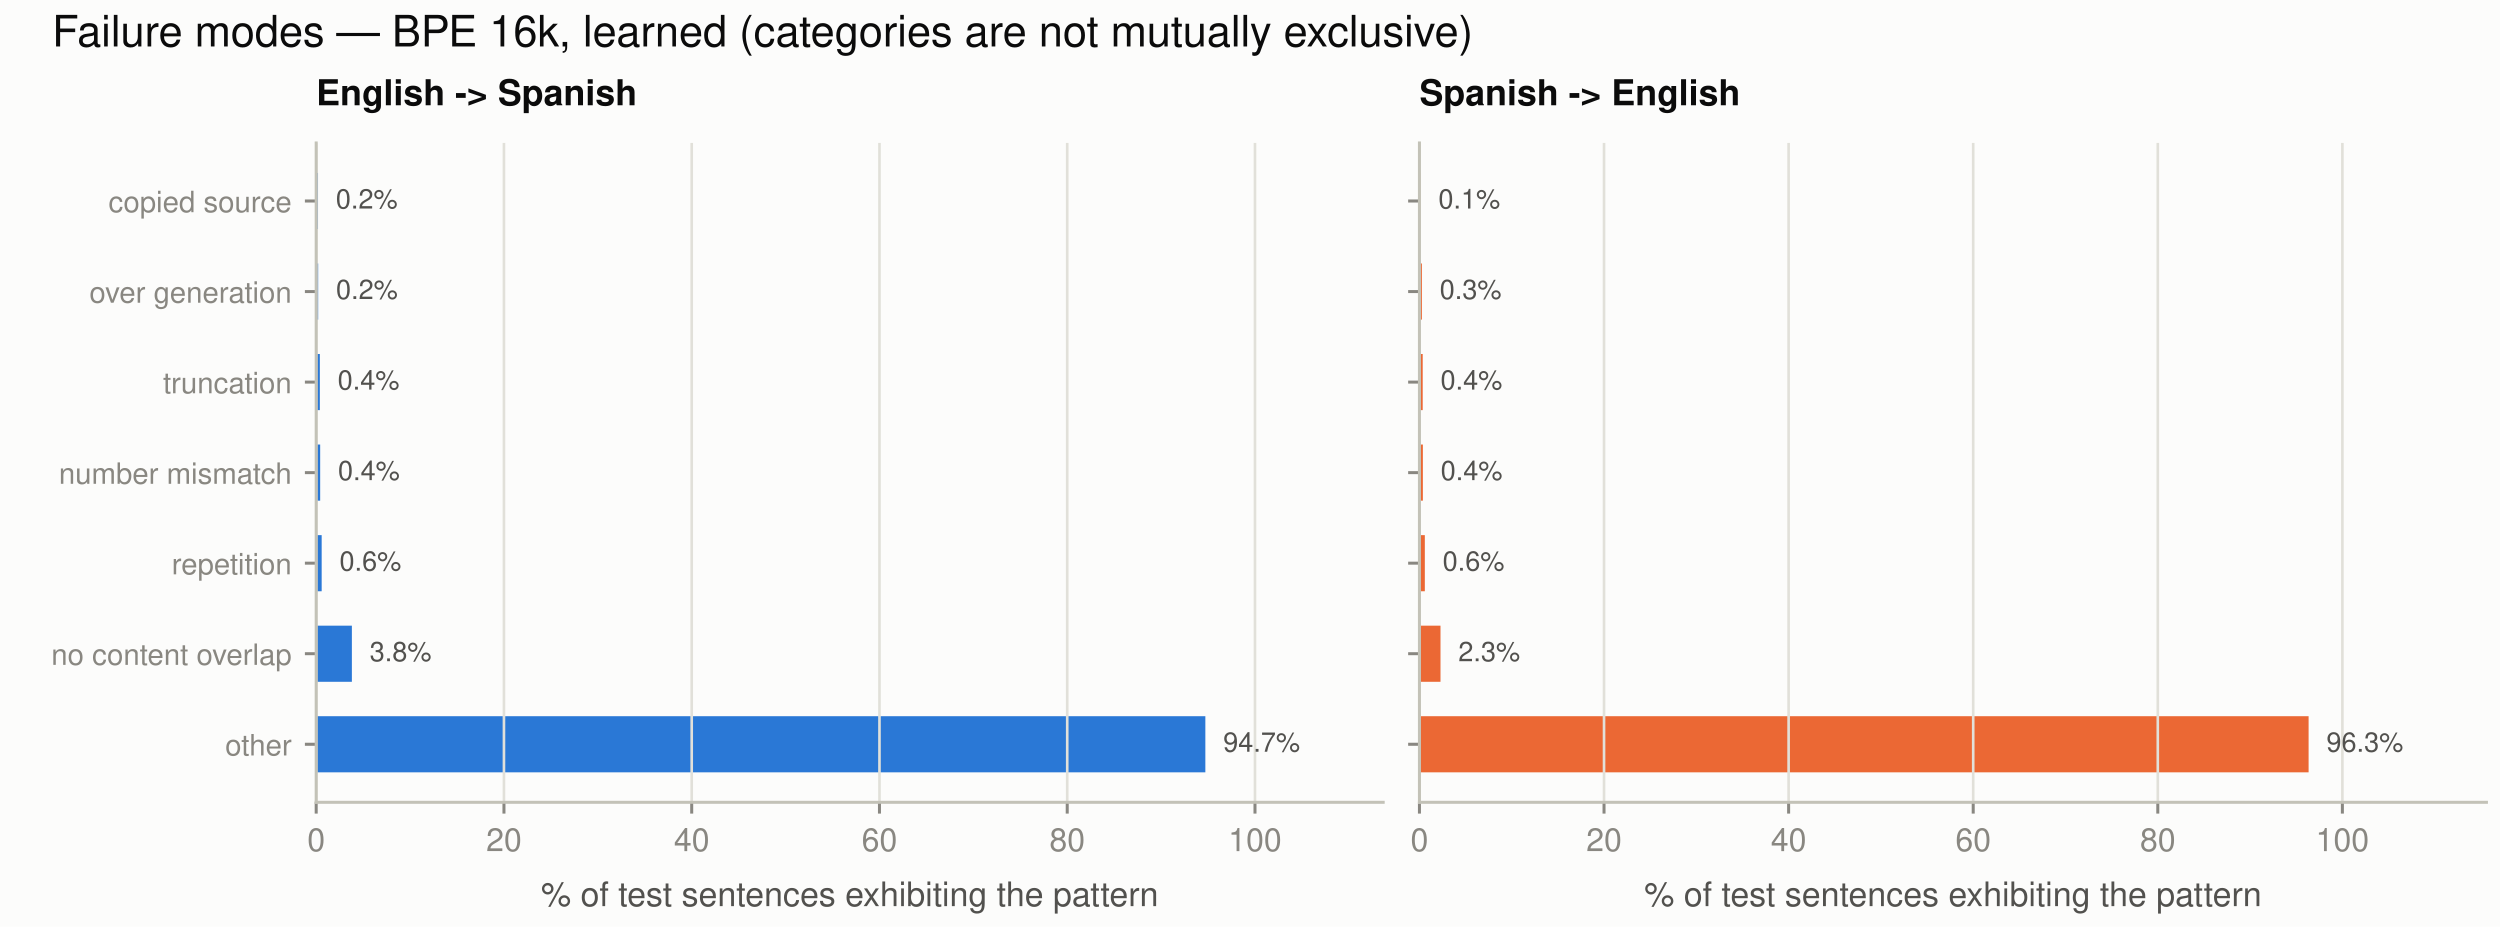
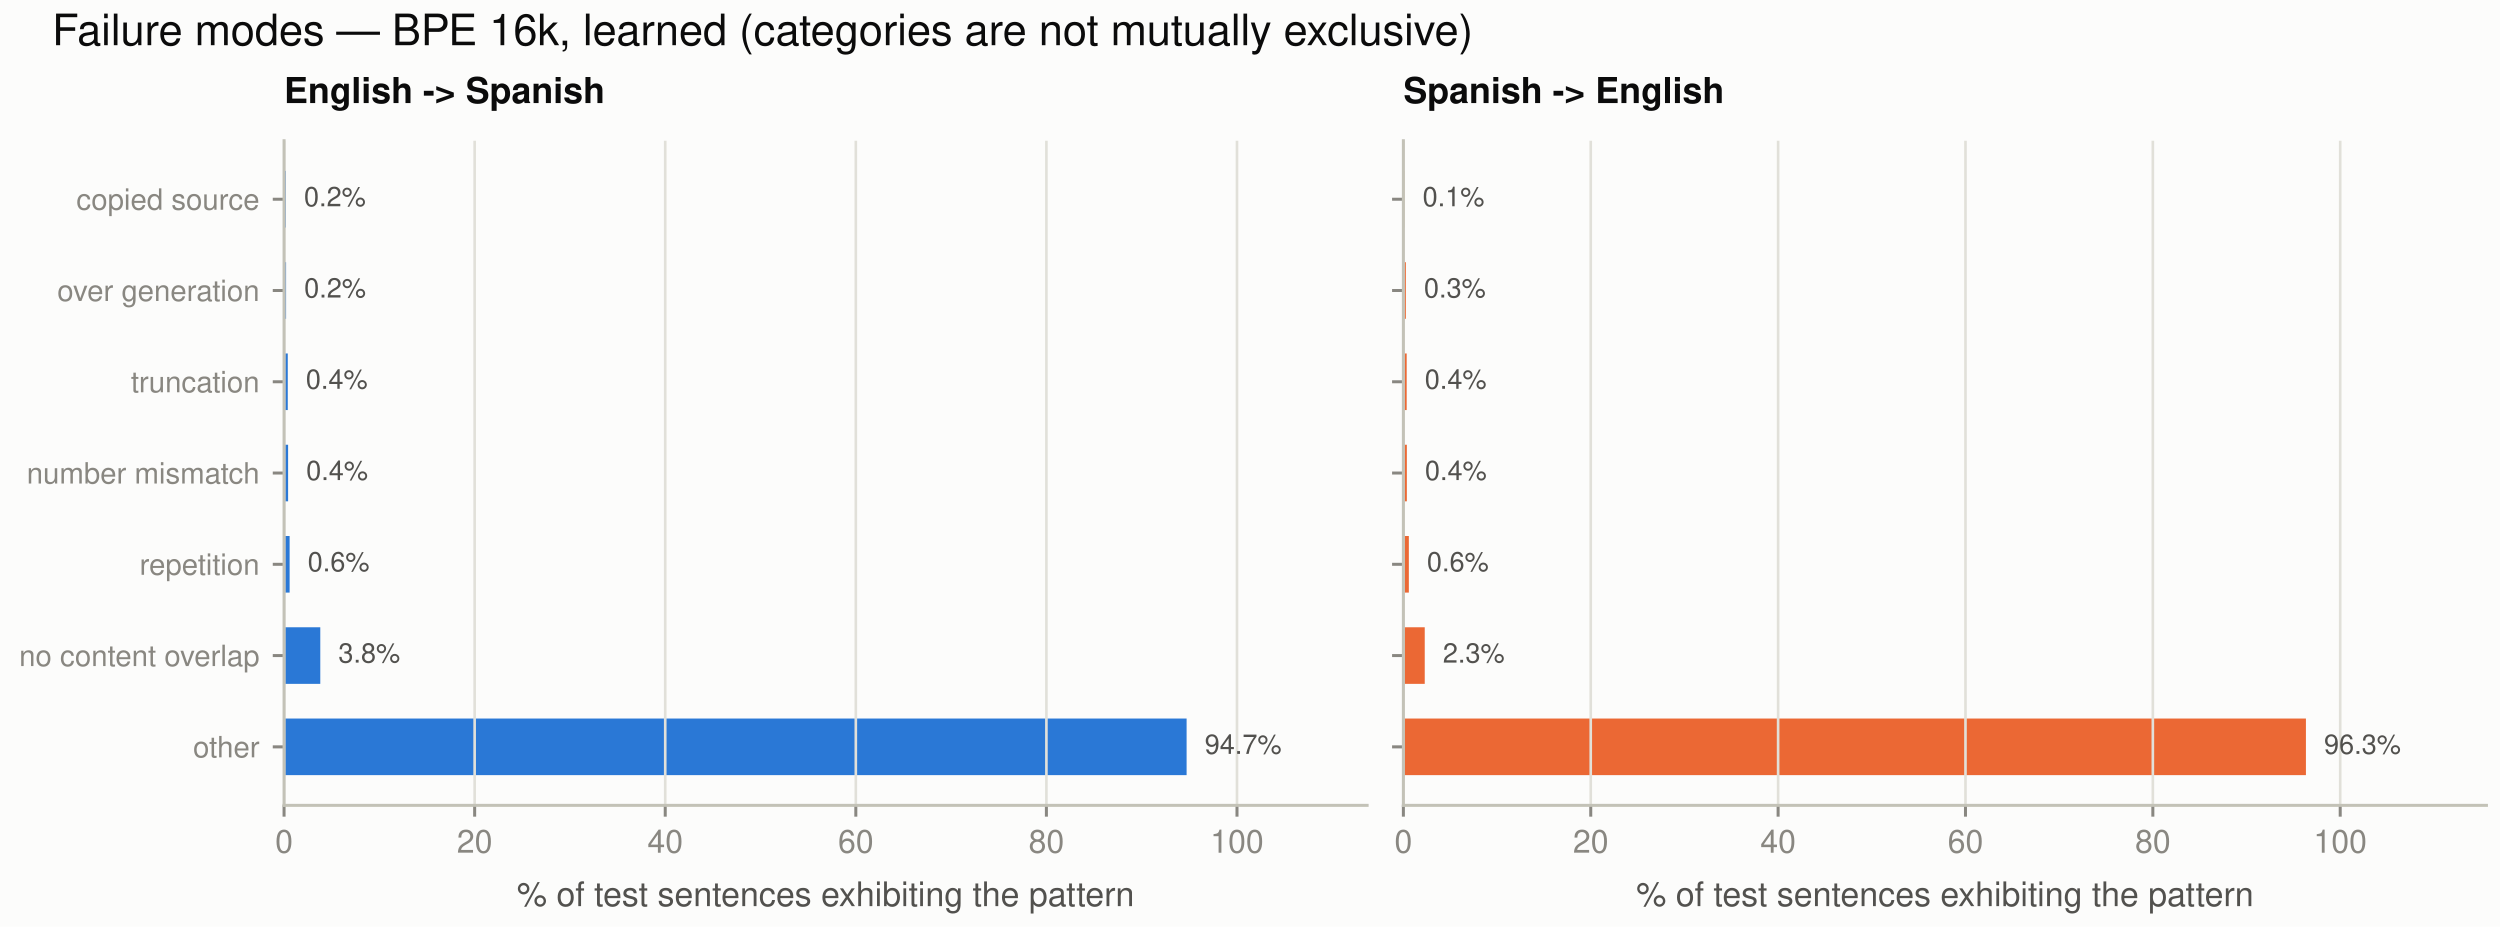
<svg xmlns="http://www.w3.org/2000/svg" xmlns:xlink="http://www.w3.org/1999/xlink" width="663.6pt" height="246pt" viewBox="0 0 663.6 246" version="1.1">
  <defs>
    <style type="text/css">*{stroke-linejoin: round; stroke-linecap: butt}</style>
  </defs>
  <g id="figure_1">
    <g id="patch_1">
      <path d="M 0 246  L 663.6 246  L 663.6 0  L 0 0  z " style="fill: #fcfcfb" />
    </g>
    <g id="axes_1">
      <g id="patch_2">
-         <path d="M 83.931 212.963  L 367.153 212.963  L 367.153 37.949  L 83.931 37.949  z " style="fill: #fcfcfb" />
+         <path d="M 75.402 213.775  L 362.889 213.775  L 362.889 37.354  L 75.402 37.354  z " style="fill: #fcfcfb" />
      </g>
      <g id="patch_3">
-         <path d="M 83.931 205.008  L 319.949 205.008  L 319.949 190.107  L 83.931 190.107  z " clip-path="url(#pc283c946c6)" style="fill: #2a78d6" />
+         <path d="M 75.402 205.756  L 314.974 205.756  L 314.974 190.736  L 75.402 190.736  z " clip-path="url(#p00a553e471)" style="fill: #2a78d6" />
      </g>
      <g id="patch_4">
-         <path d="M 83.931 180.974  L 93.403 180.974  L 93.403 166.073  L 83.931 166.073  z " clip-path="url(#pc283c946c6)" style="fill: #2a78d6" />
+         <path d="M 75.402 181.529  L 85.017 181.529  L 85.017 166.509  L 75.402 166.509  z " clip-path="url(#p00a553e471)" style="fill: #2a78d6" />
      </g>
      <g id="patch_5">
-         <path d="M 83.931 156.94  L 85.385 156.94  L 85.385 142.039  L 83.931 142.039  z " clip-path="url(#pc283c946c6)" style="fill: #2a78d6" />
+         <path d="M 75.402 157.302  L 76.878 157.302  L 76.878 142.282  L 75.402 142.282  z " clip-path="url(#p00a553e471)" style="fill: #2a78d6" />
      </g>
      <g id="patch_6">
-         <path d="M 83.931 132.906  L 84.988 132.906  L 84.988 118.005  L 83.931 118.005  z " clip-path="url(#pc283c946c6)" style="fill: #2a78d6" />
+         <path d="M 75.402 133.075  L 76.475 133.075  L 76.475 118.055  L 75.402 118.055  z " clip-path="url(#p00a553e471)" style="fill: #2a78d6" />
      </g>
      <g id="patch_7">
-         <path d="M 83.931 108.873  L 84.9 108.873  L 84.9 93.972  L 83.931 93.972  z " clip-path="url(#pc283c946c6)" style="fill: #2a78d6" />
+         <path d="M 75.402 108.848  L 76.386 108.848  L 76.386 93.828  L 75.402 93.828  z " clip-path="url(#p00a553e471)" style="fill: #2a78d6" />
      </g>
      <g id="patch_8">
-         <path d="M 83.931 84.839  L 84.459 84.839  L 84.459 69.938  L 83.931 69.938  z " clip-path="url(#pc283c946c6)" style="fill: #2a78d6" />
+         <path d="M 75.402 84.621  L 75.939 84.621  L 75.939 69.601  L 75.402 69.601  z " clip-path="url(#p00a553e471)" style="fill: #2a78d6" />
      </g>
      <g id="patch_9">
-         <path d="M 83.931 60.805  L 84.415 60.805  L 84.415 45.904  L 83.931 45.904  z " clip-path="url(#pc283c946c6)" style="fill: #2a78d6" />
+         <path d="M 75.402 60.394  L 75.894 60.394  L 75.894 45.374  L 75.402 45.374  z " clip-path="url(#p00a553e471)" style="fill: #2a78d6" />
      </g>
      <g id="matplotlib.axis_1">
        <g id="xtick_1">
          <g id="line2d_1">
-             <path d="M 83.931 212.963  L 83.931 37.949  " clip-path="url(#pc283c946c6)" style="fill: none; stroke: #e1e0d9; stroke-width: 0.7; stroke-linecap: round" />
+             <path d="M 75.402 213.775  L 75.402 37.354  " clip-path="url(#p00a553e471)" style="fill: none; stroke: #e1e0d9; stroke-width: 0.7; stroke-linecap: round" />
          </g>
          <g id="line2d_2">
            <defs>
-               <path id="m4fc65bee3d" d="M 0 0  L 0 3  " style="stroke: #898781; stroke-width: 0.8" />
+               <path id="m30a05bd6e4" d="M 0 0  L 0 3  " style="stroke: #898781; stroke-width: 0.8" />
            </defs>
            <g>
-               <use xlink:href="#m4fc65bee3d" x="83.931" y="212.963" style="fill: #898781; stroke: #898781; stroke-width: 0.8" />
+               <use xlink:href="#m30a05bd6e4" x="75.402" y="213.775" style="fill: #898781; stroke: #898781; stroke-width: 0.8" />
            </g>
          </g>
          <g id="text_1">
-             <text style="font-size: 8.5px; font-family: 'Helvetica Neue', 'Helvetica', 'Arial', 'DejaVu Sans', sans-serif; text-anchor: middle; fill: #898781" x="83.931" y="225.921" transform="rotate(-0 83.93066 225.9215)">0</text>
+             <text style="font-size: 8.5px; font-family: 'Helvetica Neue', 'Helvetica', 'Arial', 'DejaVu Sans', sans-serif; text-anchor: middle; fill: #898781" x="75.402" y="226.345" transform="rotate(-0 75.40184 226.3449)">0</text>
          </g>
        </g>
        <g id="xtick_2">
          <g id="line2d_3">
-             <path d="M 133.769 212.963  L 133.769 37.949  " clip-path="url(#pc283c946c6)" style="fill: none; stroke: #e1e0d9; stroke-width: 0.7; stroke-linecap: round" />
+             <path d="M 125.991 213.775  L 125.991 37.354  " clip-path="url(#p00a553e471)" style="fill: none; stroke: #e1e0d9; stroke-width: 0.7; stroke-linecap: round" />
          </g>
          <g id="line2d_4">
            <g>
-               <use xlink:href="#m4fc65bee3d" x="133.769" y="212.963" style="fill: #898781; stroke: #898781; stroke-width: 0.8" />
+               <use xlink:href="#m30a05bd6e4" x="125.991" y="213.775" style="fill: #898781; stroke: #898781; stroke-width: 0.8" />
            </g>
          </g>
          <g id="text_2">
-             <text style="font-size: 8.5px; font-family: 'Helvetica Neue', 'Helvetica', 'Arial', 'DejaVu Sans', sans-serif; text-anchor: middle; fill: #898781" x="133.769" y="225.921" transform="rotate(-0 133.7691 225.9215)">20</text>
+             <text style="font-size: 8.5px; font-family: 'Helvetica Neue', 'Helvetica', 'Arial', 'DejaVu Sans', sans-serif; text-anchor: middle; fill: #898781" x="125.991" y="226.345" transform="rotate(-0 125.9907 226.3449)">20</text>
          </g>
        </g>
        <g id="xtick_3">
          <g id="line2d_5">
-             <path d="M 183.607 212.963  L 183.607 37.949  " clip-path="url(#pc283c946c6)" style="fill: none; stroke: #e1e0d9; stroke-width: 0.7; stroke-linecap: round" />
+             <path d="M 176.579 213.775  L 176.579 37.354  " clip-path="url(#p00a553e471)" style="fill: none; stroke: #e1e0d9; stroke-width: 0.7; stroke-linecap: round" />
          </g>
          <g id="line2d_6">
            <g>
-               <use xlink:href="#m4fc65bee3d" x="183.607" y="212.963" style="fill: #898781; stroke: #898781; stroke-width: 0.8" />
+               <use xlink:href="#m30a05bd6e4" x="176.579" y="213.775" style="fill: #898781; stroke: #898781; stroke-width: 0.8" />
            </g>
          </g>
          <g id="text_3">
-             <text style="font-size: 8.5px; font-family: 'Helvetica Neue', 'Helvetica', 'Arial', 'DejaVu Sans', sans-serif; text-anchor: middle; fill: #898781" x="183.607" y="225.921" transform="rotate(-0 183.6075 225.9215)">40</text>
+             <text style="font-size: 8.5px; font-family: 'Helvetica Neue', 'Helvetica', 'Arial', 'DejaVu Sans', sans-serif; text-anchor: middle; fill: #898781" x="176.579" y="226.345" transform="rotate(-0 176.5795 226.3449)">40</text>
          </g>
        </g>
        <g id="xtick_4">
          <g id="line2d_7">
-             <path d="M 233.446 212.963  L 233.446 37.949  " clip-path="url(#pc283c946c6)" style="fill: none; stroke: #e1e0d9; stroke-width: 0.7; stroke-linecap: round" />
+             <path d="M 227.168 213.775  L 227.168 37.354  " clip-path="url(#p00a553e471)" style="fill: none; stroke: #e1e0d9; stroke-width: 0.7; stroke-linecap: round" />
          </g>
          <g id="line2d_8">
            <g>
-               <use xlink:href="#m4fc65bee3d" x="233.446" y="212.963" style="fill: #898781; stroke: #898781; stroke-width: 0.8" />
+               <use xlink:href="#m30a05bd6e4" x="227.168" y="213.775" style="fill: #898781; stroke: #898781; stroke-width: 0.8" />
            </g>
          </g>
          <g id="text_4">
-             <text style="font-size: 8.5px; font-family: 'Helvetica Neue', 'Helvetica', 'Arial', 'DejaVu Sans', sans-serif; text-anchor: middle; fill: #898781" x="233.446" y="225.921" transform="rotate(-0 233.4459 225.9215)">60</text>
+             <text style="font-size: 8.5px; font-family: 'Helvetica Neue', 'Helvetica', 'Arial', 'DejaVu Sans', sans-serif; text-anchor: middle; fill: #898781" x="227.168" y="226.345" transform="rotate(-0 227.1683 226.3449)">60</text>
          </g>
        </g>
        <g id="xtick_5">
          <g id="line2d_9">
-             <path d="M 283.284 212.963  L 283.284 37.949  " clip-path="url(#pc283c946c6)" style="fill: none; stroke: #e1e0d9; stroke-width: 0.7; stroke-linecap: round" />
+             <path d="M 277.757 213.775  L 277.757 37.354  " clip-path="url(#p00a553e471)" style="fill: none; stroke: #e1e0d9; stroke-width: 0.7; stroke-linecap: round" />
          </g>
          <g id="line2d_10">
            <g>
-               <use xlink:href="#m4fc65bee3d" x="283.284" y="212.963" style="fill: #898781; stroke: #898781; stroke-width: 0.8" />
+               <use xlink:href="#m30a05bd6e4" x="277.757" y="213.775" style="fill: #898781; stroke: #898781; stroke-width: 0.8" />
            </g>
          </g>
          <g id="text_5">
-             <text style="font-size: 8.5px; font-family: 'Helvetica Neue', 'Helvetica', 'Arial', 'DejaVu Sans', sans-serif; text-anchor: middle; fill: #898781" x="283.284" y="225.921" transform="rotate(-0 283.2843 225.9215)">80</text>
+             <text style="font-size: 8.5px; font-family: 'Helvetica Neue', 'Helvetica', 'Arial', 'DejaVu Sans', sans-serif; text-anchor: middle; fill: #898781" x="277.757" y="226.345" transform="rotate(-0 277.7571 226.3449)">80</text>
          </g>
        </g>
        <g id="xtick_6">
          <g id="line2d_11">
-             <path d="M 333.123 212.963  L 333.123 37.949  " clip-path="url(#pc283c946c6)" style="fill: none; stroke: #e1e0d9; stroke-width: 0.7; stroke-linecap: round" />
+             <path d="M 328.346 213.775  L 328.346 37.354  " clip-path="url(#p00a553e471)" style="fill: none; stroke: #e1e0d9; stroke-width: 0.7; stroke-linecap: round" />
          </g>
          <g id="line2d_12">
            <g>
-               <use xlink:href="#m4fc65bee3d" x="333.123" y="212.963" style="fill: #898781; stroke: #898781; stroke-width: 0.8" />
+               <use xlink:href="#m30a05bd6e4" x="328.346" y="213.775" style="fill: #898781; stroke: #898781; stroke-width: 0.8" />
            </g>
          </g>
          <g id="text_6">
-             <text style="font-size: 8.5px; font-family: 'Helvetica Neue', 'Helvetica', 'Arial', 'DejaVu Sans', sans-serif; text-anchor: middle; fill: #898781" x="333.123" y="225.921" transform="rotate(-0 333.1227 225.9215)">100</text>
+             <text style="font-size: 8.5px; font-family: 'Helvetica Neue', 'Helvetica', 'Arial', 'DejaVu Sans', sans-serif; text-anchor: middle; fill: #898781" x="328.346" y="226.345" transform="rotate(-0 328.3459 226.3449)">100</text>
          </g>
        </g>
        <g id="text_7">
-           <text style="font-size: 9px; font-family: 'Helvetica Neue', 'Helvetica', 'Arial', 'DejaVu Sans', sans-serif; text-anchor: middle; fill: #52514e" x="225.542" y="240.528" transform="rotate(-0 225.5419 240.5278)">% of test sentences exhibiting the pattern</text>
+           <text style="font-size: 9px; font-family: 'Helvetica Neue', 'Helvetica', 'Arial', 'DejaVu Sans', sans-serif; text-anchor: middle; fill: #52514e" x="219.145" y="240.518" transform="rotate(-0 219.1453 240.518)">% of test sentences exhibiting the pattern</text>
        </g>
      </g>
      <g id="matplotlib.axis_2">
        <g id="ytick_1">
          <g id="line2d_13">
            <defs>
-               <path id="m6a9c0de0b7" d="M 0 0  L -3 0  " style="stroke: #898781; stroke-width: 0.8" />
+               <path id="mb9ba8f9d99" d="M 0 0  L -3 0  " style="stroke: #898781; stroke-width: 0.8" />
            </defs>
            <g>
-               <use xlink:href="#m6a9c0de0b7" x="83.931" y="197.557" style="fill: #898781; stroke: #898781; stroke-width: 0.8" />
+               <use xlink:href="#mb9ba8f9d99" x="75.402" y="198.246" style="fill: #898781; stroke: #898781; stroke-width: 0.8" />
            </g>
          </g>
          <g id="text_8">
-             <text style="font-size: 7.8px; font-family: 'Helvetica Neue', 'Helvetica', 'Arial', 'DejaVu Sans', sans-serif; text-anchor: end; fill: #898781" x="77.431" y="200.521" transform="rotate(-0 77.43066 200.5205)">other</text>
+             <text style="font-size: 7.8px; font-family: 'Helvetica Neue', 'Helvetica', 'Arial', 'DejaVu Sans', sans-serif; text-anchor: end; fill: #898781" x="68.902" y="201.031" transform="rotate(-0 68.90184 201.0307)">other</text>
          </g>
        </g>
        <g id="ytick_2">
          <g id="line2d_14">
            <g>
-               <use xlink:href="#m6a9c0de0b7" x="83.931" y="173.523" style="fill: #898781; stroke: #898781; stroke-width: 0.8" />
+               <use xlink:href="#mb9ba8f9d99" x="75.402" y="174.019" style="fill: #898781; stroke: #898781; stroke-width: 0.8" />
            </g>
          </g>
          <g id="text_9">
-             <text style="font-size: 7.8px; font-family: 'Helvetica Neue', 'Helvetica', 'Arial', 'DejaVu Sans', sans-serif; text-anchor: end; fill: #898781" x="77.431" y="176.487" transform="rotate(-0 77.43066 176.4868)">no content overlap</text>
+             <text style="font-size: 7.8px; font-family: 'Helvetica Neue', 'Helvetica', 'Arial', 'DejaVu Sans', sans-serif; text-anchor: end; fill: #898781" x="68.902" y="176.804" transform="rotate(-0 68.90184 176.8037)">no content overlap</text>
          </g>
        </g>
        <g id="ytick_3">
          <g id="line2d_15">
            <g>
-               <use xlink:href="#m6a9c0de0b7" x="83.931" y="149.49" style="fill: #898781; stroke: #898781; stroke-width: 0.8" />
+               <use xlink:href="#mb9ba8f9d99" x="75.402" y="149.792" style="fill: #898781; stroke: #898781; stroke-width: 0.8" />
            </g>
          </g>
          <g id="text_10">
-             <text style="font-size: 7.8px; font-family: 'Helvetica Neue', 'Helvetica', 'Arial', 'DejaVu Sans', sans-serif; text-anchor: end; fill: #898781" x="77.431" y="152.453" transform="rotate(-0 77.43066 152.453)">repetition</text>
+             <text style="font-size: 7.8px; font-family: 'Helvetica Neue', 'Helvetica', 'Arial', 'DejaVu Sans', sans-serif; text-anchor: end; fill: #898781" x="68.902" y="152.577" transform="rotate(-0 68.90184 152.5767)">repetition</text>
          </g>
        </g>
        <g id="ytick_4">
          <g id="line2d_16">
            <g>
-               <use xlink:href="#m6a9c0de0b7" x="83.931" y="125.456" style="fill: #898781; stroke: #898781; stroke-width: 0.8" />
+               <use xlink:href="#mb9ba8f9d99" x="75.402" y="125.565" style="fill: #898781; stroke: #898781; stroke-width: 0.8" />
            </g>
          </g>
          <g id="text_11">
-             <text style="font-size: 7.8px; font-family: 'Helvetica Neue', 'Helvetica', 'Arial', 'DejaVu Sans', sans-serif; text-anchor: end; fill: #898781" x="77.431" y="128.419" transform="rotate(-0 77.43066 128.4192)">number mismatch</text>
+             <text style="font-size: 7.8px; font-family: 'Helvetica Neue', 'Helvetica', 'Arial', 'DejaVu Sans', sans-serif; text-anchor: end; fill: #898781" x="68.902" y="128.35" transform="rotate(-0 68.90184 128.3497)">number mismatch</text>
          </g>
        </g>
        <g id="ytick_5">
          <g id="line2d_17">
            <g>
-               <use xlink:href="#m6a9c0de0b7" x="83.931" y="101.422" style="fill: #898781; stroke: #898781; stroke-width: 0.8" />
+               <use xlink:href="#mb9ba8f9d99" x="75.402" y="101.338" style="fill: #898781; stroke: #898781; stroke-width: 0.8" />
            </g>
          </g>
          <g id="text_12">
-             <text style="font-size: 7.8px; font-family: 'Helvetica Neue', 'Helvetica', 'Arial', 'DejaVu Sans', sans-serif; text-anchor: end; fill: #898781" x="77.431" y="104.385" transform="rotate(-0 77.43066 104.3854)">truncation</text>
+             <text style="font-size: 7.8px; font-family: 'Helvetica Neue', 'Helvetica', 'Arial', 'DejaVu Sans', sans-serif; text-anchor: end; fill: #898781" x="68.902" y="104.123" transform="rotate(-0 68.90184 104.1227)">truncation</text>
          </g>
        </g>
        <g id="ytick_6">
          <g id="line2d_18">
            <g>
-               <use xlink:href="#m6a9c0de0b7" x="83.931" y="77.388" style="fill: #898781; stroke: #898781; stroke-width: 0.8" />
+               <use xlink:href="#mb9ba8f9d99" x="75.402" y="77.111" style="fill: #898781; stroke: #898781; stroke-width: 0.8" />
            </g>
          </g>
          <g id="text_13">
-             <text style="font-size: 7.8px; font-family: 'Helvetica Neue', 'Helvetica', 'Arial', 'DejaVu Sans', sans-serif; text-anchor: end; fill: #898781" x="77.431" y="80.352" transform="rotate(-0 77.43066 80.35166)">over generation</text>
+             <text style="font-size: 7.8px; font-family: 'Helvetica Neue', 'Helvetica', 'Arial', 'DejaVu Sans', sans-serif; text-anchor: end; fill: #898781" x="68.902" y="79.896" transform="rotate(-0 68.90184 79.89573)">over generation</text>
          </g>
        </g>
        <g id="ytick_7">
          <g id="line2d_19">
            <g>
-               <use xlink:href="#m6a9c0de0b7" x="83.931" y="53.354" style="fill: #898781; stroke: #898781; stroke-width: 0.8" />
+               <use xlink:href="#mb9ba8f9d99" x="75.402" y="52.884" style="fill: #898781; stroke: #898781; stroke-width: 0.8" />
            </g>
          </g>
          <g id="text_14">
-             <text style="font-size: 7.8px; font-family: 'Helvetica Neue', 'Helvetica', 'Arial', 'DejaVu Sans', sans-serif; text-anchor: end; fill: #898781" x="77.431" y="56.318" transform="rotate(-0 77.43066 56.31788)">copied source</text>
+             <text style="font-size: 7.8px; font-family: 'Helvetica Neue', 'Helvetica', 'Arial', 'DejaVu Sans', sans-serif; text-anchor: end; fill: #898781" x="68.902" y="55.669" transform="rotate(-0 68.90184 55.66873)">copied source</text>
          </g>
        </g>
      </g>
      <g id="patch_10">
-         <path d="M 83.931 212.963  L 83.931 37.949  " style="fill: none; stroke: #c3c2b7; stroke-width: 0.8; stroke-linejoin: miter; stroke-linecap: square" />
+         <path d="M 75.402 213.775  L 75.402 37.354  " style="fill: none; stroke: #c3c2b7; stroke-width: 0.8; stroke-linejoin: miter; stroke-linecap: square" />
      </g>
      <g id="patch_11">
-         <path d="M 83.931 212.963  L 367.153 212.963  " style="fill: none; stroke: #c3c2b7; stroke-width: 0.8; stroke-linejoin: miter; stroke-linecap: square" />
+         <path d="M 75.402 213.775  L 362.889 213.775  " style="fill: none; stroke: #c3c2b7; stroke-width: 0.8; stroke-linejoin: miter; stroke-linecap: square" />
      </g>
      <g id="text_15">
-         <text style="font-size: 7.2px; font-family: 'Helvetica Neue', 'Helvetica', 'Arial', 'DejaVu Sans', sans-serif; text-anchor: start; fill: #52514e" x="324.67" y="199.544" transform="rotate(-0 324.6697 199.5439)">94.7%</text>
+         <text style="font-size: 7.2px; font-family: 'Helvetica Neue', 'Helvetica', 'Arial', 'DejaVu Sans', sans-serif; text-anchor: start; fill: #52514e" x="319.766" y="200.107" transform="rotate(-0 319.7657 200.1072)">94.7%</text>
      </g>
      <g id="text_16">
-         <text style="font-size: 7.2px; font-family: 'Helvetica Neue', 'Helvetica', 'Arial', 'DejaVu Sans', sans-serif; text-anchor: start; fill: #52514e" x="98.124" y="175.51" transform="rotate(-0 98.1235 175.5101)">3.8%</text>
+         <text style="font-size: 7.2px; font-family: 'Helvetica Neue', 'Helvetica', 'Arial', 'DejaVu Sans', sans-serif; text-anchor: start; fill: #52514e" x="89.808" y="175.88" transform="rotate(-0 89.80839 175.8802)">3.8%</text>
      </g>
      <g id="text_17">
-         <text style="font-size: 7.2px; font-family: 'Helvetica Neue', 'Helvetica', 'Arial', 'DejaVu Sans', sans-serif; text-anchor: start; fill: #52514e" x="90.105" y="151.476" transform="rotate(-0 90.10494 151.4763)">0.6%</text>
+         <text style="font-size: 7.2px; font-family: 'Helvetica Neue', 'Helvetica', 'Arial', 'DejaVu Sans', sans-serif; text-anchor: start; fill: #52514e" x="81.669" y="151.653" transform="rotate(-0 81.6691 151.6532)">0.6%</text>
      </g>
      <g id="text_18">
-         <text style="font-size: 7.2px; font-family: 'Helvetica Neue', 'Helvetica', 'Arial', 'DejaVu Sans', sans-serif; text-anchor: start; fill: #52514e" x="89.708" y="127.443" transform="rotate(-0 89.70842 127.4426)">0.4%</text>
+         <text style="font-size: 7.2px; font-family: 'Helvetica Neue', 'Helvetica', 'Arial', 'DejaVu Sans', sans-serif; text-anchor: start; fill: #52514e" x="81.267" y="127.426" transform="rotate(-0 81.2666 127.4262)">0.4%</text>
      </g>
      <g id="text_19">
-         <text style="font-size: 7.2px; font-family: 'Helvetica Neue', 'Helvetica', 'Arial', 'DejaVu Sans', sans-serif; text-anchor: start; fill: #52514e" x="89.62" y="103.409" transform="rotate(-0 89.62031 103.4088)">0.4%</text>
+         <text style="font-size: 7.2px; font-family: 'Helvetica Neue', 'Helvetica', 'Arial', 'DejaVu Sans', sans-serif; text-anchor: start; fill: #52514e" x="81.177" y="103.199" transform="rotate(-0 81.17716 103.1992)">0.4%</text>
      </g>
      <g id="text_20">
-         <text style="font-size: 7.2px; font-family: 'Helvetica Neue', 'Helvetica', 'Arial', 'DejaVu Sans', sans-serif; text-anchor: start; fill: #52514e" x="89.18" y="79.375" transform="rotate(-0 89.17973 79.37502)">0.2%</text>
+         <text style="font-size: 7.2px; font-family: 'Helvetica Neue', 'Helvetica', 'Arial', 'DejaVu Sans', sans-serif; text-anchor: start; fill: #52514e" x="80.73" y="78.972" transform="rotate(-0 80.72995 78.9722)">0.2%</text>
      </g>
      <g id="text_21">
-         <text style="font-size: 7.2px; font-family: 'Helvetica Neue', 'Helvetica', 'Arial', 'DejaVu Sans', sans-serif; text-anchor: start; fill: #52514e" x="89.136" y="55.341" transform="rotate(-0 89.13567 55.34124)">0.2%</text>
+         <text style="font-size: 7.2px; font-family: 'Helvetica Neue', 'Helvetica', 'Arial', 'DejaVu Sans', sans-serif; text-anchor: start; fill: #52514e" x="80.685" y="54.745" transform="rotate(-0 80.68523 54.7452)">0.2%</text>
      </g>
      <g id="text_22">
-         <text style="font-weight: 600; font-size: 9.5px; font-family: 'Helvetica Neue', 'Helvetica', 'Arial', 'DejaVu Sans', sans-serif; text-anchor: start; fill: #0b0b0b" x="83.931" y="27.949" transform="rotate(-0 83.93066 27.94884)">English -&gt; Spanish</text>
+         <text style="font-weight: 600; font-size: 9.5px; font-family: 'Helvetica Neue', 'Helvetica', 'Arial', 'DejaVu Sans', sans-serif; text-anchor: start; fill: #0b0b0b" x="75.402" y="27.354" transform="rotate(-0 75.40184 27.35439)">English -&gt; Spanish</text>
      </g>
    </g>
    <g id="axes_2">
      <g id="patch_12">
-         <path d="M 376.777 212.963  L 660 212.963  L 660 37.949  L 376.777 37.949  z " style="fill: #fcfcfb" />
+         <path d="M 372.513 213.775  L 660 213.775  L 660 37.354  L 372.513 37.354  z " style="fill: #fcfcfb" />
      </g>
      <g id="patch_13">
-         <path d="M 376.777 205.008  L 612.796 205.008  L 612.796 190.107  L 376.777 190.107  z " clip-path="url(#pf4c9828ab7)" style="fill: #eb6834" />
+         <path d="M 372.513 205.756  L 612.085 205.756  L 612.085 190.736  L 372.513 190.736  z " clip-path="url(#p58e6df821f)" style="fill: #eb6834" />
      </g>
      <g id="patch_14">
-         <path d="M 376.777 180.974  L 382.365 180.974  L 382.365 166.073  L 376.777 166.073  z " clip-path="url(#pf4c9828ab7)" style="fill: #eb6834" />
+         <path d="M 372.513 181.529  L 378.184 181.529  L 378.184 166.509  L 372.513 166.509  z " clip-path="url(#p58e6df821f)" style="fill: #eb6834" />
      </g>
      <g id="patch_15">
-         <path d="M 376.777 156.94  L 378.206 156.94  L 378.206 142.039  L 376.777 142.039  z " clip-path="url(#pf4c9828ab7)" style="fill: #eb6834" />
+         <path d="M 372.513 157.302  L 373.964 157.302  L 373.964 142.282  L 372.513 142.282  z " clip-path="url(#p58e6df821f)" style="fill: #eb6834" />
      </g>
      <g id="patch_16">
-         <path d="M 376.777 132.906  L 377.687 132.906  L 377.687 118.005  L 376.777 118.005  z " clip-path="url(#pf4c9828ab7)" style="fill: #eb6834" />
+         <path d="M 372.513 133.075  L 373.436 133.075  L 373.436 118.055  L 372.513 118.055  z " clip-path="url(#p58e6df821f)" style="fill: #eb6834" />
      </g>
      <g id="patch_17">
-         <path d="M 376.777 108.873  L 377.643 108.873  L 377.643 93.972  L 376.777 93.972  z " clip-path="url(#pf4c9828ab7)" style="fill: #eb6834" />
+         <path d="M 372.513 108.848  L 373.392 108.848  L 373.392 93.828  L 372.513 93.828  z " clip-path="url(#p58e6df821f)" style="fill: #eb6834" />
      </g>
      <g id="patch_18">
-         <path d="M 376.777 84.839  L 377.427 84.839  L 377.427 69.938  L 376.777 69.938  z " clip-path="url(#pf4c9828ab7)" style="fill: #eb6834" />
+         <path d="M 372.513 84.621  L 373.172 84.621  L 373.172 69.601  L 372.513 69.601  z " clip-path="url(#p58e6df821f)" style="fill: #eb6834" />
      </g>
      <g id="patch_19">
-         <path d="M 376.777 60.805  L 377.08 60.805  L 377.08 45.904  L 376.777 45.904  z " clip-path="url(#pf4c9828ab7)" style="fill: #eb6834" />
+         <path d="M 372.513 60.394  L 372.82 60.394  L 372.82 45.374  L 372.513 45.374  z " clip-path="url(#p58e6df821f)" style="fill: #eb6834" />
      </g>
      <g id="matplotlib.axis_3">
        <g id="xtick_7">
          <g id="line2d_20">
-             <path d="M 376.777 212.963  L 376.777 37.949  " clip-path="url(#pf4c9828ab7)" style="fill: none; stroke: #e1e0d9; stroke-width: 0.7; stroke-linecap: round" />
+             <path d="M 372.513 213.775  L 372.513 37.354  " clip-path="url(#p58e6df821f)" style="fill: none; stroke: #e1e0d9; stroke-width: 0.7; stroke-linecap: round" />
          </g>
          <g id="line2d_21">
            <g>
-               <use xlink:href="#m4fc65bee3d" x="376.777" y="212.963" style="fill: #898781; stroke: #898781; stroke-width: 0.8" />
+               <use xlink:href="#m30a05bd6e4" x="372.513" y="213.775" style="fill: #898781; stroke: #898781; stroke-width: 0.8" />
            </g>
          </g>
          <g id="text_23">
-             <text style="font-size: 8.5px; font-family: 'Helvetica Neue', 'Helvetica', 'Arial', 'DejaVu Sans', sans-serif; text-anchor: middle; fill: #898781" x="376.777" y="225.921" transform="rotate(-0 376.7771 225.9215)">0</text>
+             <text style="font-size: 8.5px; font-family: 'Helvetica Neue', 'Helvetica', 'Arial', 'DejaVu Sans', sans-serif; text-anchor: middle; fill: #898781" x="372.513" y="226.345" transform="rotate(-0 372.5127 226.3449)">0</text>
          </g>
        </g>
        <g id="xtick_8">
          <g id="line2d_22">
-             <path d="M 425.774 212.963  L 425.774 37.949  " clip-path="url(#pf4c9828ab7)" style="fill: none; stroke: #e1e0d9; stroke-width: 0.7; stroke-linecap: round" />
+             <path d="M 422.247 213.775  L 422.247 37.354  " clip-path="url(#p58e6df821f)" style="fill: none; stroke: #e1e0d9; stroke-width: 0.7; stroke-linecap: round" />
          </g>
          <g id="line2d_23">
            <g>
-               <use xlink:href="#m4fc65bee3d" x="425.774" y="212.963" style="fill: #898781; stroke: #898781; stroke-width: 0.8" />
+               <use xlink:href="#m30a05bd6e4" x="422.247" y="213.775" style="fill: #898781; stroke: #898781; stroke-width: 0.8" />
            </g>
          </g>
          <g id="text_24">
-             <text style="font-size: 8.5px; font-family: 'Helvetica Neue', 'Helvetica', 'Arial', 'DejaVu Sans', sans-serif; text-anchor: middle; fill: #898781" x="425.774" y="225.921" transform="rotate(-0 425.774 225.9215)">20</text>
+             <text style="font-size: 8.5px; font-family: 'Helvetica Neue', 'Helvetica', 'Arial', 'DejaVu Sans', sans-serif; text-anchor: middle; fill: #898781" x="422.247" y="226.345" transform="rotate(-0 422.2474 226.3449)">20</text>
          </g>
        </g>
        <g id="xtick_9">
          <g id="line2d_24">
-             <path d="M 474.771 212.963  L 474.771 37.949  " clip-path="url(#pf4c9828ab7)" style="fill: none; stroke: #e1e0d9; stroke-width: 0.7; stroke-linecap: round" />
+             <path d="M 471.982 213.775  L 471.982 37.354  " clip-path="url(#p58e6df821f)" style="fill: none; stroke: #e1e0d9; stroke-width: 0.7; stroke-linecap: round" />
          </g>
          <g id="line2d_25">
            <g>
-               <use xlink:href="#m4fc65bee3d" x="474.771" y="212.963" style="fill: #898781; stroke: #898781; stroke-width: 0.8" />
+               <use xlink:href="#m30a05bd6e4" x="471.982" y="213.775" style="fill: #898781; stroke: #898781; stroke-width: 0.8" />
            </g>
          </g>
          <g id="text_25">
-             <text style="font-size: 8.5px; font-family: 'Helvetica Neue', 'Helvetica', 'Arial', 'DejaVu Sans', sans-serif; text-anchor: middle; fill: #898781" x="474.771" y="225.921" transform="rotate(-0 474.771 225.9215)">40</text>
+             <text style="font-size: 8.5px; font-family: 'Helvetica Neue', 'Helvetica', 'Arial', 'DejaVu Sans', sans-serif; text-anchor: middle; fill: #898781" x="471.982" y="226.345" transform="rotate(-0 471.982 226.3449)">40</text>
          </g>
        </g>
        <g id="xtick_10">
          <g id="line2d_26">
-             <path d="M 523.768 212.963  L 523.768 37.949  " clip-path="url(#pf4c9828ab7)" style="fill: none; stroke: #e1e0d9; stroke-width: 0.7; stroke-linecap: round" />
+             <path d="M 521.717 213.775  L 521.717 37.354  " clip-path="url(#p58e6df821f)" style="fill: none; stroke: #e1e0d9; stroke-width: 0.7; stroke-linecap: round" />
          </g>
          <g id="line2d_27">
            <g>
-               <use xlink:href="#m4fc65bee3d" x="523.768" y="212.963" style="fill: #898781; stroke: #898781; stroke-width: 0.8" />
+               <use xlink:href="#m30a05bd6e4" x="521.717" y="213.775" style="fill: #898781; stroke: #898781; stroke-width: 0.8" />
            </g>
          </g>
          <g id="text_26">
-             <text style="font-size: 8.5px; font-family: 'Helvetica Neue', 'Helvetica', 'Arial', 'DejaVu Sans', sans-serif; text-anchor: middle; fill: #898781" x="523.768" y="225.921" transform="rotate(-0 523.7679 225.9215)">60</text>
+             <text style="font-size: 8.5px; font-family: 'Helvetica Neue', 'Helvetica', 'Arial', 'DejaVu Sans', sans-serif; text-anchor: middle; fill: #898781" x="521.717" y="226.345" transform="rotate(-0 521.7167 226.3449)">60</text>
          </g>
        </g>
        <g id="xtick_11">
          <g id="line2d_28">
-             <path d="M 572.765 212.963  L 572.765 37.949  " clip-path="url(#pf4c9828ab7)" style="fill: none; stroke: #e1e0d9; stroke-width: 0.7; stroke-linecap: round" />
+             <path d="M 571.451 213.775  L 571.451 37.354  " clip-path="url(#p58e6df821f)" style="fill: none; stroke: #e1e0d9; stroke-width: 0.7; stroke-linecap: round" />
          </g>
          <g id="line2d_29">
            <g>
-               <use xlink:href="#m4fc65bee3d" x="572.765" y="212.963" style="fill: #898781; stroke: #898781; stroke-width: 0.8" />
+               <use xlink:href="#m30a05bd6e4" x="571.451" y="213.775" style="fill: #898781; stroke: #898781; stroke-width: 0.8" />
            </g>
          </g>
          <g id="text_27">
-             <text style="font-size: 8.5px; font-family: 'Helvetica Neue', 'Helvetica', 'Arial', 'DejaVu Sans', sans-serif; text-anchor: middle; fill: #898781" x="572.765" y="225.921" transform="rotate(-0 572.7649 225.9215)">80</text>
+             <text style="font-size: 8.5px; font-family: 'Helvetica Neue', 'Helvetica', 'Arial', 'DejaVu Sans', sans-serif; text-anchor: middle; fill: #898781" x="571.451" y="226.345" transform="rotate(-0 571.4514 226.3449)">80</text>
          </g>
        </g>
        <g id="xtick_12">
          <g id="line2d_30">
-             <path d="M 621.762 212.963  L 621.762 37.949  " clip-path="url(#pf4c9828ab7)" style="fill: none; stroke: #e1e0d9; stroke-width: 0.7; stroke-linecap: round" />
+             <path d="M 621.186 213.775  L 621.186 37.354  " clip-path="url(#p58e6df821f)" style="fill: none; stroke: #e1e0d9; stroke-width: 0.7; stroke-linecap: round" />
          </g>
          <g id="line2d_31">
            <g>
-               <use xlink:href="#m4fc65bee3d" x="621.762" y="212.963" style="fill: #898781; stroke: #898781; stroke-width: 0.8" />
+               <use xlink:href="#m30a05bd6e4" x="621.186" y="213.775" style="fill: #898781; stroke: #898781; stroke-width: 0.8" />
            </g>
          </g>
          <g id="text_28">
-             <text style="font-size: 8.5px; font-family: 'Helvetica Neue', 'Helvetica', 'Arial', 'DejaVu Sans', sans-serif; text-anchor: middle; fill: #898781" x="621.762" y="225.921" transform="rotate(-0 621.7618 225.9215)">100</text>
+             <text style="font-size: 8.5px; font-family: 'Helvetica Neue', 'Helvetica', 'Arial', 'DejaVu Sans', sans-serif; text-anchor: middle; fill: #898781" x="621.186" y="226.345" transform="rotate(-0 621.1861 226.3449)">100</text>
          </g>
        </g>
        <g id="text_29">
-           <text style="font-size: 9px; font-family: 'Helvetica Neue', 'Helvetica', 'Arial', 'DejaVu Sans', sans-serif; text-anchor: middle; fill: #52514e" x="518.388" y="240.528" transform="rotate(-0 518.3883 240.5278)">% of test sentences exhibiting the pattern</text>
+           <text style="font-size: 9px; font-family: 'Helvetica Neue', 'Helvetica', 'Arial', 'DejaVu Sans', sans-serif; text-anchor: middle; fill: #52514e" x="516.256" y="240.518" transform="rotate(-0 516.2561 240.518)">% of test sentences exhibiting the pattern</text>
        </g>
      </g>
      <g id="matplotlib.axis_4">
        <g id="ytick_8">
          <g id="line2d_32">
            <g>
-               <use xlink:href="#m6a9c0de0b7" x="376.777" y="197.557" style="fill: #898781; stroke: #898781; stroke-width: 0.8" />
+               <use xlink:href="#mb9ba8f9d99" x="372.513" y="198.246" style="fill: #898781; stroke: #898781; stroke-width: 0.8" />
            </g>
          </g>
        </g>
        <g id="ytick_9">
          <g id="line2d_33">
            <g>
-               <use xlink:href="#m6a9c0de0b7" x="376.777" y="173.523" style="fill: #898781; stroke: #898781; stroke-width: 0.8" />
+               <use xlink:href="#mb9ba8f9d99" x="372.513" y="174.019" style="fill: #898781; stroke: #898781; stroke-width: 0.8" />
            </g>
          </g>
        </g>
        <g id="ytick_10">
          <g id="line2d_34">
            <g>
-               <use xlink:href="#m6a9c0de0b7" x="376.777" y="149.49" style="fill: #898781; stroke: #898781; stroke-width: 0.8" />
+               <use xlink:href="#mb9ba8f9d99" x="372.513" y="149.792" style="fill: #898781; stroke: #898781; stroke-width: 0.8" />
            </g>
          </g>
        </g>
        <g id="ytick_11">
          <g id="line2d_35">
            <g>
-               <use xlink:href="#m6a9c0de0b7" x="376.777" y="125.456" style="fill: #898781; stroke: #898781; stroke-width: 0.8" />
+               <use xlink:href="#mb9ba8f9d99" x="372.513" y="125.565" style="fill: #898781; stroke: #898781; stroke-width: 0.8" />
            </g>
          </g>
        </g>
        <g id="ytick_12">
          <g id="line2d_36">
            <g>
-               <use xlink:href="#m6a9c0de0b7" x="376.777" y="101.422" style="fill: #898781; stroke: #898781; stroke-width: 0.8" />
+               <use xlink:href="#mb9ba8f9d99" x="372.513" y="101.338" style="fill: #898781; stroke: #898781; stroke-width: 0.8" />
            </g>
          </g>
        </g>
        <g id="ytick_13">
          <g id="line2d_37">
            <g>
-               <use xlink:href="#m6a9c0de0b7" x="376.777" y="77.388" style="fill: #898781; stroke: #898781; stroke-width: 0.8" />
+               <use xlink:href="#mb9ba8f9d99" x="372.513" y="77.111" style="fill: #898781; stroke: #898781; stroke-width: 0.8" />
            </g>
          </g>
        </g>
        <g id="ytick_14">
          <g id="line2d_38">
            <g>
-               <use xlink:href="#m6a9c0de0b7" x="376.777" y="53.354" style="fill: #898781; stroke: #898781; stroke-width: 0.8" />
+               <use xlink:href="#mb9ba8f9d99" x="372.513" y="52.884" style="fill: #898781; stroke: #898781; stroke-width: 0.8" />
            </g>
          </g>
        </g>
      </g>
      <g id="patch_20">
-         <path d="M 376.777 212.963  L 376.777 37.949  " style="fill: none; stroke: #c3c2b7; stroke-width: 0.8; stroke-linejoin: miter; stroke-linecap: square" />
+         <path d="M 372.513 213.775  L 372.513 37.354  " style="fill: none; stroke: #c3c2b7; stroke-width: 0.8; stroke-linejoin: miter; stroke-linecap: square" />
      </g>
      <g id="patch_21">
-         <path d="M 376.777 212.963  L 660 212.963  " style="fill: none; stroke: #c3c2b7; stroke-width: 0.8; stroke-linejoin: miter; stroke-linecap: square" />
+         <path d="M 372.513 213.775  L 660 213.775  " style="fill: none; stroke: #c3c2b7; stroke-width: 0.8; stroke-linejoin: miter; stroke-linecap: square" />
      </g>
      <g id="text_30">
-         <text style="font-size: 7.2px; font-family: 'Helvetica Neue', 'Helvetica', 'Arial', 'DejaVu Sans', sans-serif; text-anchor: start; fill: #52514e" x="617.516" y="199.544" transform="rotate(-0 617.5162 199.5439)">96.3%</text>
+         <text style="font-size: 7.2px; font-family: 'Helvetica Neue', 'Helvetica', 'Arial', 'DejaVu Sans', sans-serif; text-anchor: start; fill: #52514e" x="616.876" y="200.107" transform="rotate(-0 616.8765 200.1072)">96.3%</text>
      </g>
      <g id="text_31">
-         <text style="font-size: 7.2px; font-family: 'Helvetica Neue', 'Helvetica', 'Arial', 'DejaVu Sans', sans-serif; text-anchor: start; fill: #52514e" x="387.085" y="175.51" transform="rotate(-0 387.085 175.5101)">2.3%</text>
+         <text style="font-size: 7.2px; font-family: 'Helvetica Neue', 'Helvetica', 'Arial', 'DejaVu Sans', sans-serif; text-anchor: start; fill: #52514e" x="382.976" y="175.88" transform="rotate(-0 382.9758 175.8802)">2.3%</text>
      </g>
      <g id="text_32">
-         <text style="font-size: 7.2px; font-family: 'Helvetica Neue', 'Helvetica', 'Arial', 'DejaVu Sans', sans-serif; text-anchor: start; fill: #52514e" x="382.927" y="151.476" transform="rotate(-0 382.9268 151.4763)">0.6%</text>
+         <text style="font-size: 7.2px; font-family: 'Helvetica Neue', 'Helvetica', 'Arial', 'DejaVu Sans', sans-serif; text-anchor: start; fill: #52514e" x="378.755" y="151.653" transform="rotate(-0 378.755 151.6532)">0.6%</text>
      </g>
      <g id="text_33">
-         <text style="font-size: 7.2px; font-family: 'Helvetica Neue', 'Helvetica', 'Arial', 'DejaVu Sans', sans-serif; text-anchor: start; fill: #52514e" x="382.407" y="127.443" transform="rotate(-0 382.4071 127.4426)">0.4%</text>
+         <text style="font-size: 7.2px; font-family: 'Helvetica Neue', 'Helvetica', 'Arial', 'DejaVu Sans', sans-serif; text-anchor: start; fill: #52514e" x="378.227" y="127.426" transform="rotate(-0 378.2274 127.4262)">0.4%</text>
      </g>
      <g id="text_34">
-         <text style="font-size: 7.2px; font-family: 'Helvetica Neue', 'Helvetica', 'Arial', 'DejaVu Sans', sans-serif; text-anchor: start; fill: #52514e" x="382.364" y="103.409" transform="rotate(-0 382.3637 103.4088)">0.4%</text>
+         <text style="font-size: 7.2px; font-family: 'Helvetica Neue', 'Helvetica', 'Arial', 'DejaVu Sans', sans-serif; text-anchor: start; fill: #52514e" x="378.183" y="103.199" transform="rotate(-0 378.1835 103.1992)">0.4%</text>
      </g>
      <g id="text_35">
-         <text style="font-size: 7.2px; font-family: 'Helvetica Neue', 'Helvetica', 'Arial', 'DejaVu Sans', sans-serif; text-anchor: start; fill: #52514e" x="382.147" y="79.375" transform="rotate(-0 382.1472 79.37502)">0.3%</text>
+         <text style="font-size: 7.2px; font-family: 'Helvetica Neue', 'Helvetica', 'Arial', 'DejaVu Sans', sans-serif; text-anchor: start; fill: #52514e" x="377.964" y="78.972" transform="rotate(-0 377.9636 78.9722)">0.3%</text>
      </g>
      <g id="text_36">
-         <text style="font-size: 7.2px; font-family: 'Helvetica Neue', 'Helvetica', 'Arial', 'DejaVu Sans', sans-serif; text-anchor: start; fill: #52514e" x="381.801" y="55.341" transform="rotate(-0 381.8007 55.34124)">0.1%</text>
+         <text style="font-size: 7.2px; font-family: 'Helvetica Neue', 'Helvetica', 'Arial', 'DejaVu Sans', sans-serif; text-anchor: start; fill: #52514e" x="377.612" y="54.745" transform="rotate(-0 377.6119 54.7452)">0.1%</text>
      </g>
      <g id="text_37">
-         <text style="font-weight: 600; font-size: 9.5px; font-family: 'Helvetica Neue', 'Helvetica', 'Arial', 'DejaVu Sans', sans-serif; text-anchor: start; fill: #0b0b0b" x="376.777" y="27.949" transform="rotate(-0 376.7771 27.94884)">Spanish -&gt; English</text>
+         <text style="font-weight: 600; font-size: 9.5px; font-family: 'Helvetica Neue', 'Helvetica', 'Arial', 'DejaVu Sans', sans-serif; text-anchor: start; fill: #0b0b0b" x="372.513" y="27.354" transform="rotate(-0 372.5127 27.35439)">Spanish -&gt; English</text>
      </g>
    </g>
    <g id="text_38">
-       <text style="font-size: 11.5px; font-family: 'Helvetica Neue', 'Helvetica', 'Arial', 'DejaVu Sans', sans-serif; text-anchor: start; fill: #0b0b0b" x="13.848" y="12.338" transform="rotate(-0 13.84776 12.3382)">Failure modes — BPE 16k, learned   (categories are not mutually exclusive)</text>
+       <text style="font-size: 11.5px; font-family: 'Helvetica Neue', 'Helvetica', 'Arial', 'DejaVu Sans', sans-serif; text-anchor: start; fill: #0b0b0b" x="13.848" y="12.006" transform="rotate(-0 13.84776 12.00578)">Failure modes — BPE 16k, learned   (categories are not mutually exclusive)</text>
    </g>
  </g>
  <defs>
-     <clipPath id="pc283c946c6">
-       <rect x="83.931" y="37.949" width="283.222" height="175.014" />
+     <clipPath id="p00a553e471">
+       <rect x="75.402" y="37.354" width="287.487" height="176.421" />
    </clipPath>
-     <clipPath id="pf4c9828ab7">
-       <rect x="376.777" y="37.949" width="283.222" height="175.014" />
+     <clipPath id="p58e6df821f">
+       <rect x="372.513" y="37.354" width="287.487" height="176.421" />
    </clipPath>
  </defs>
</svg>
